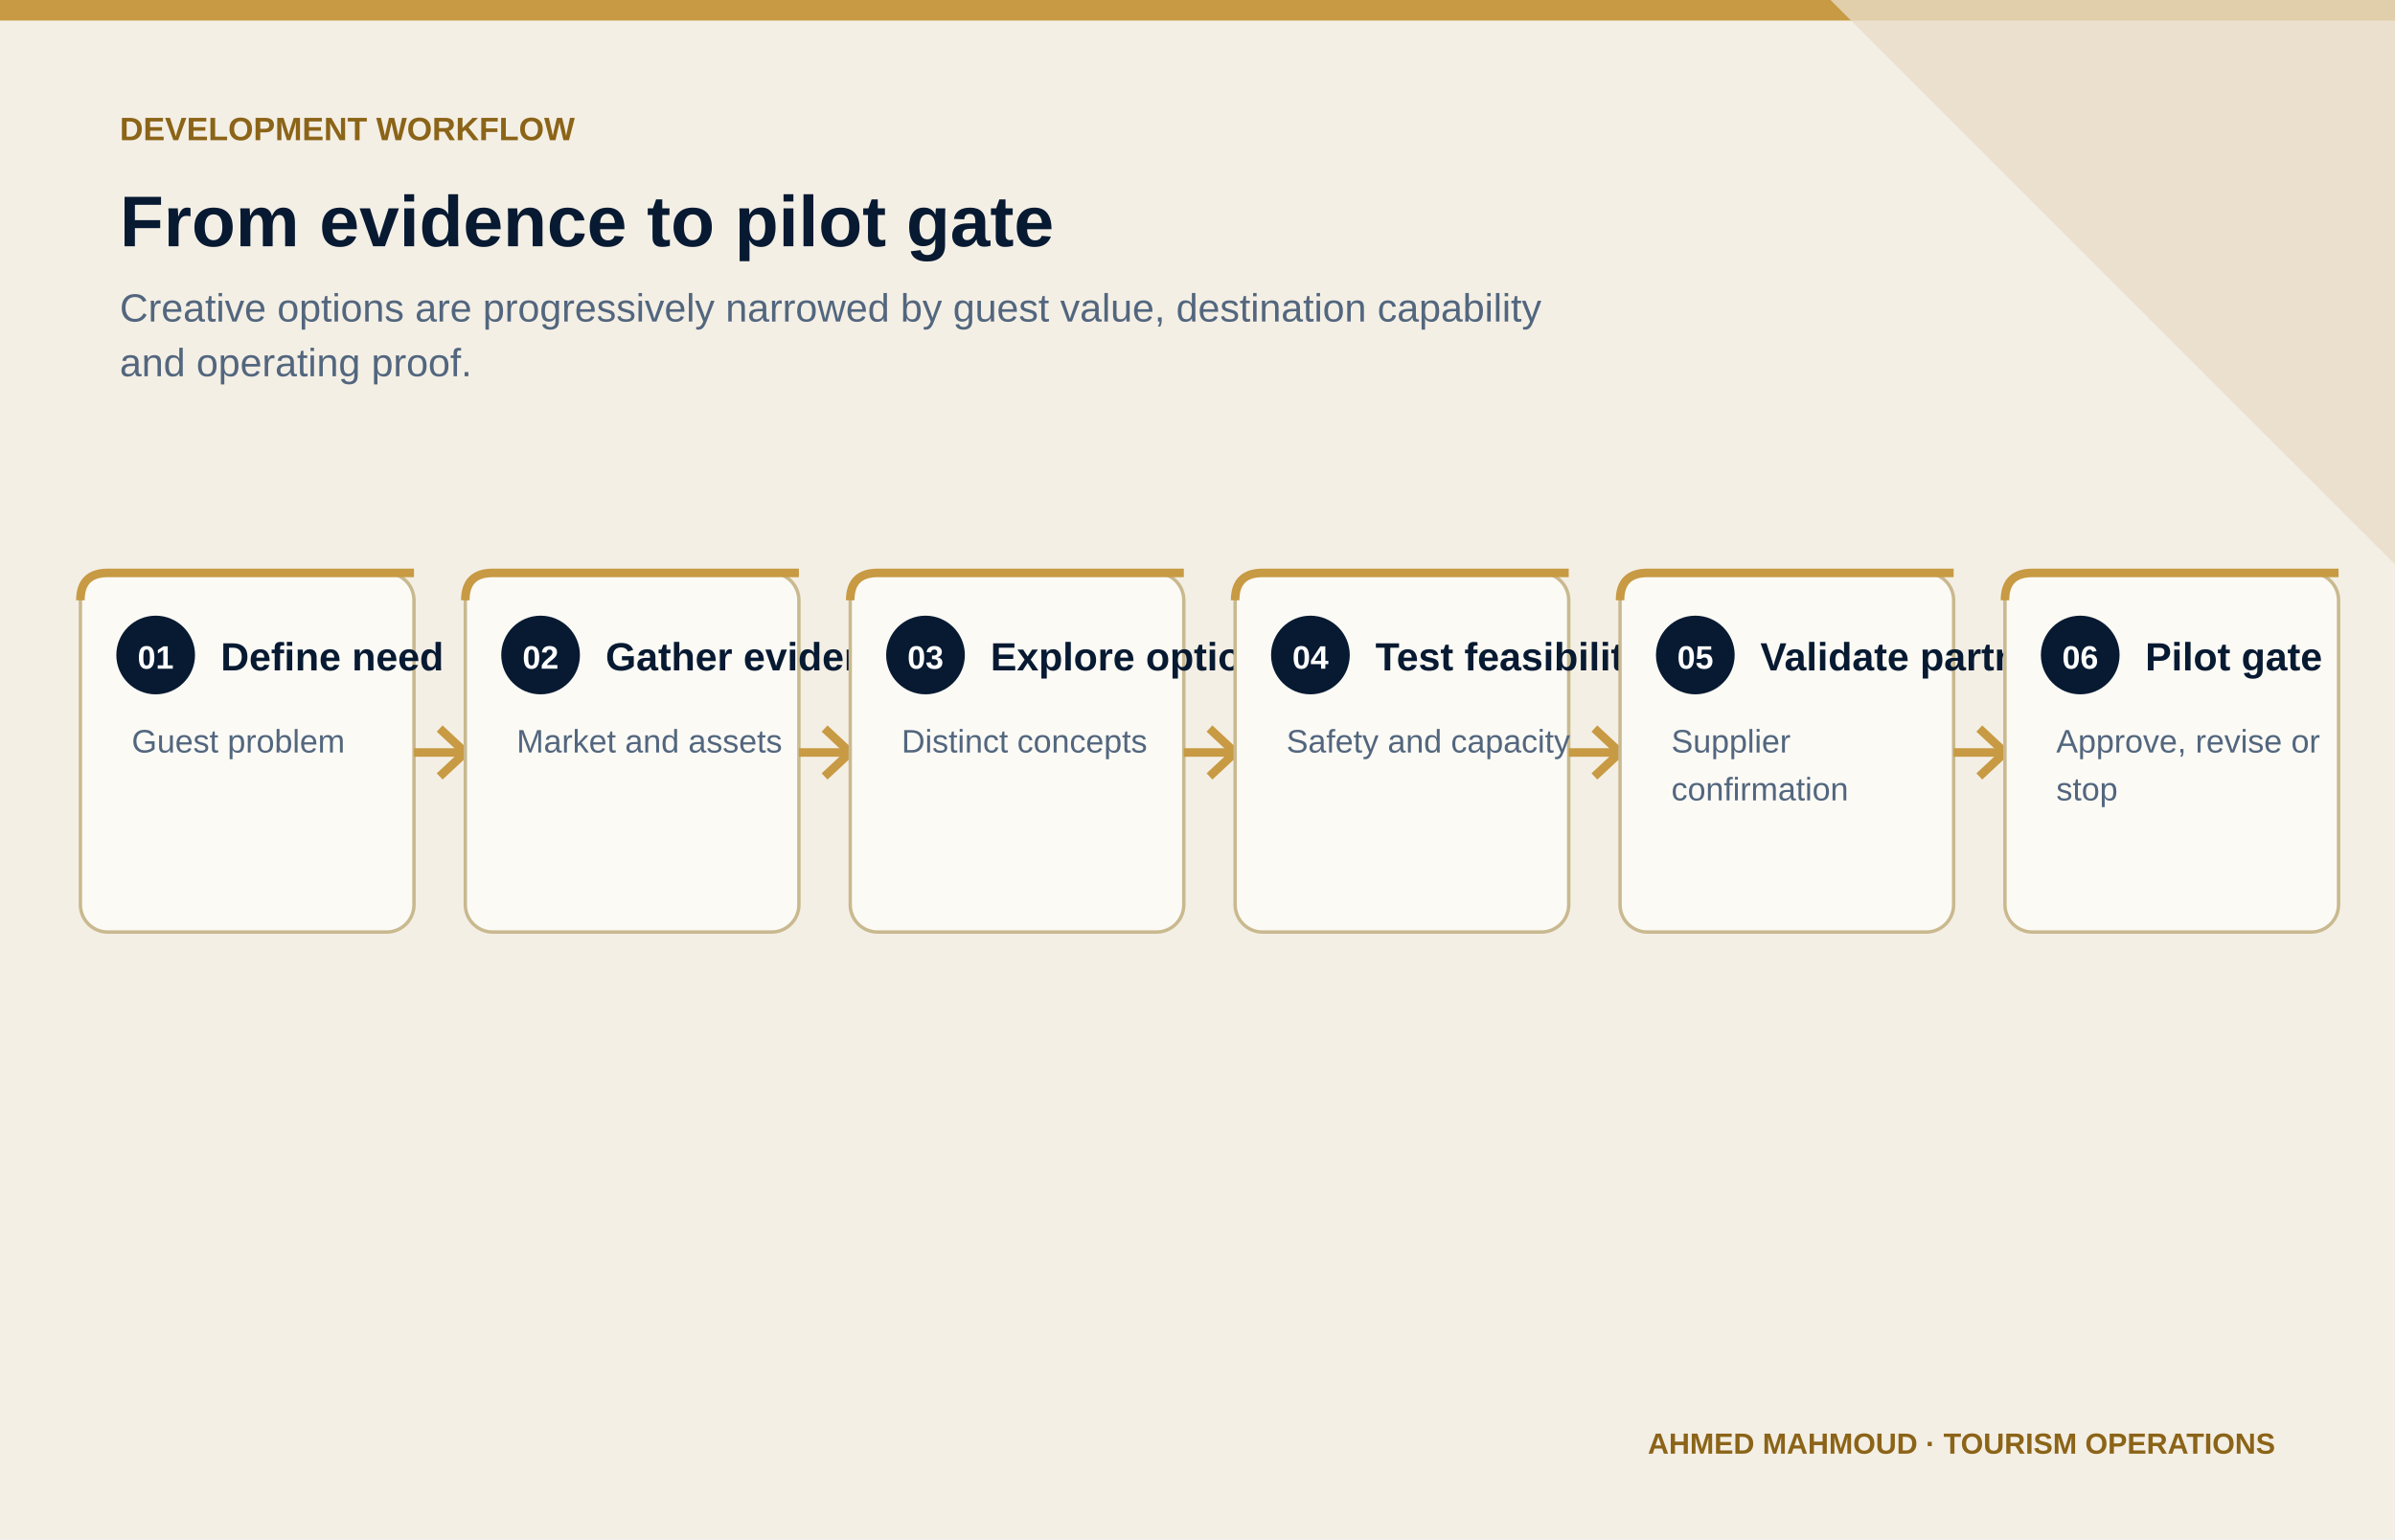
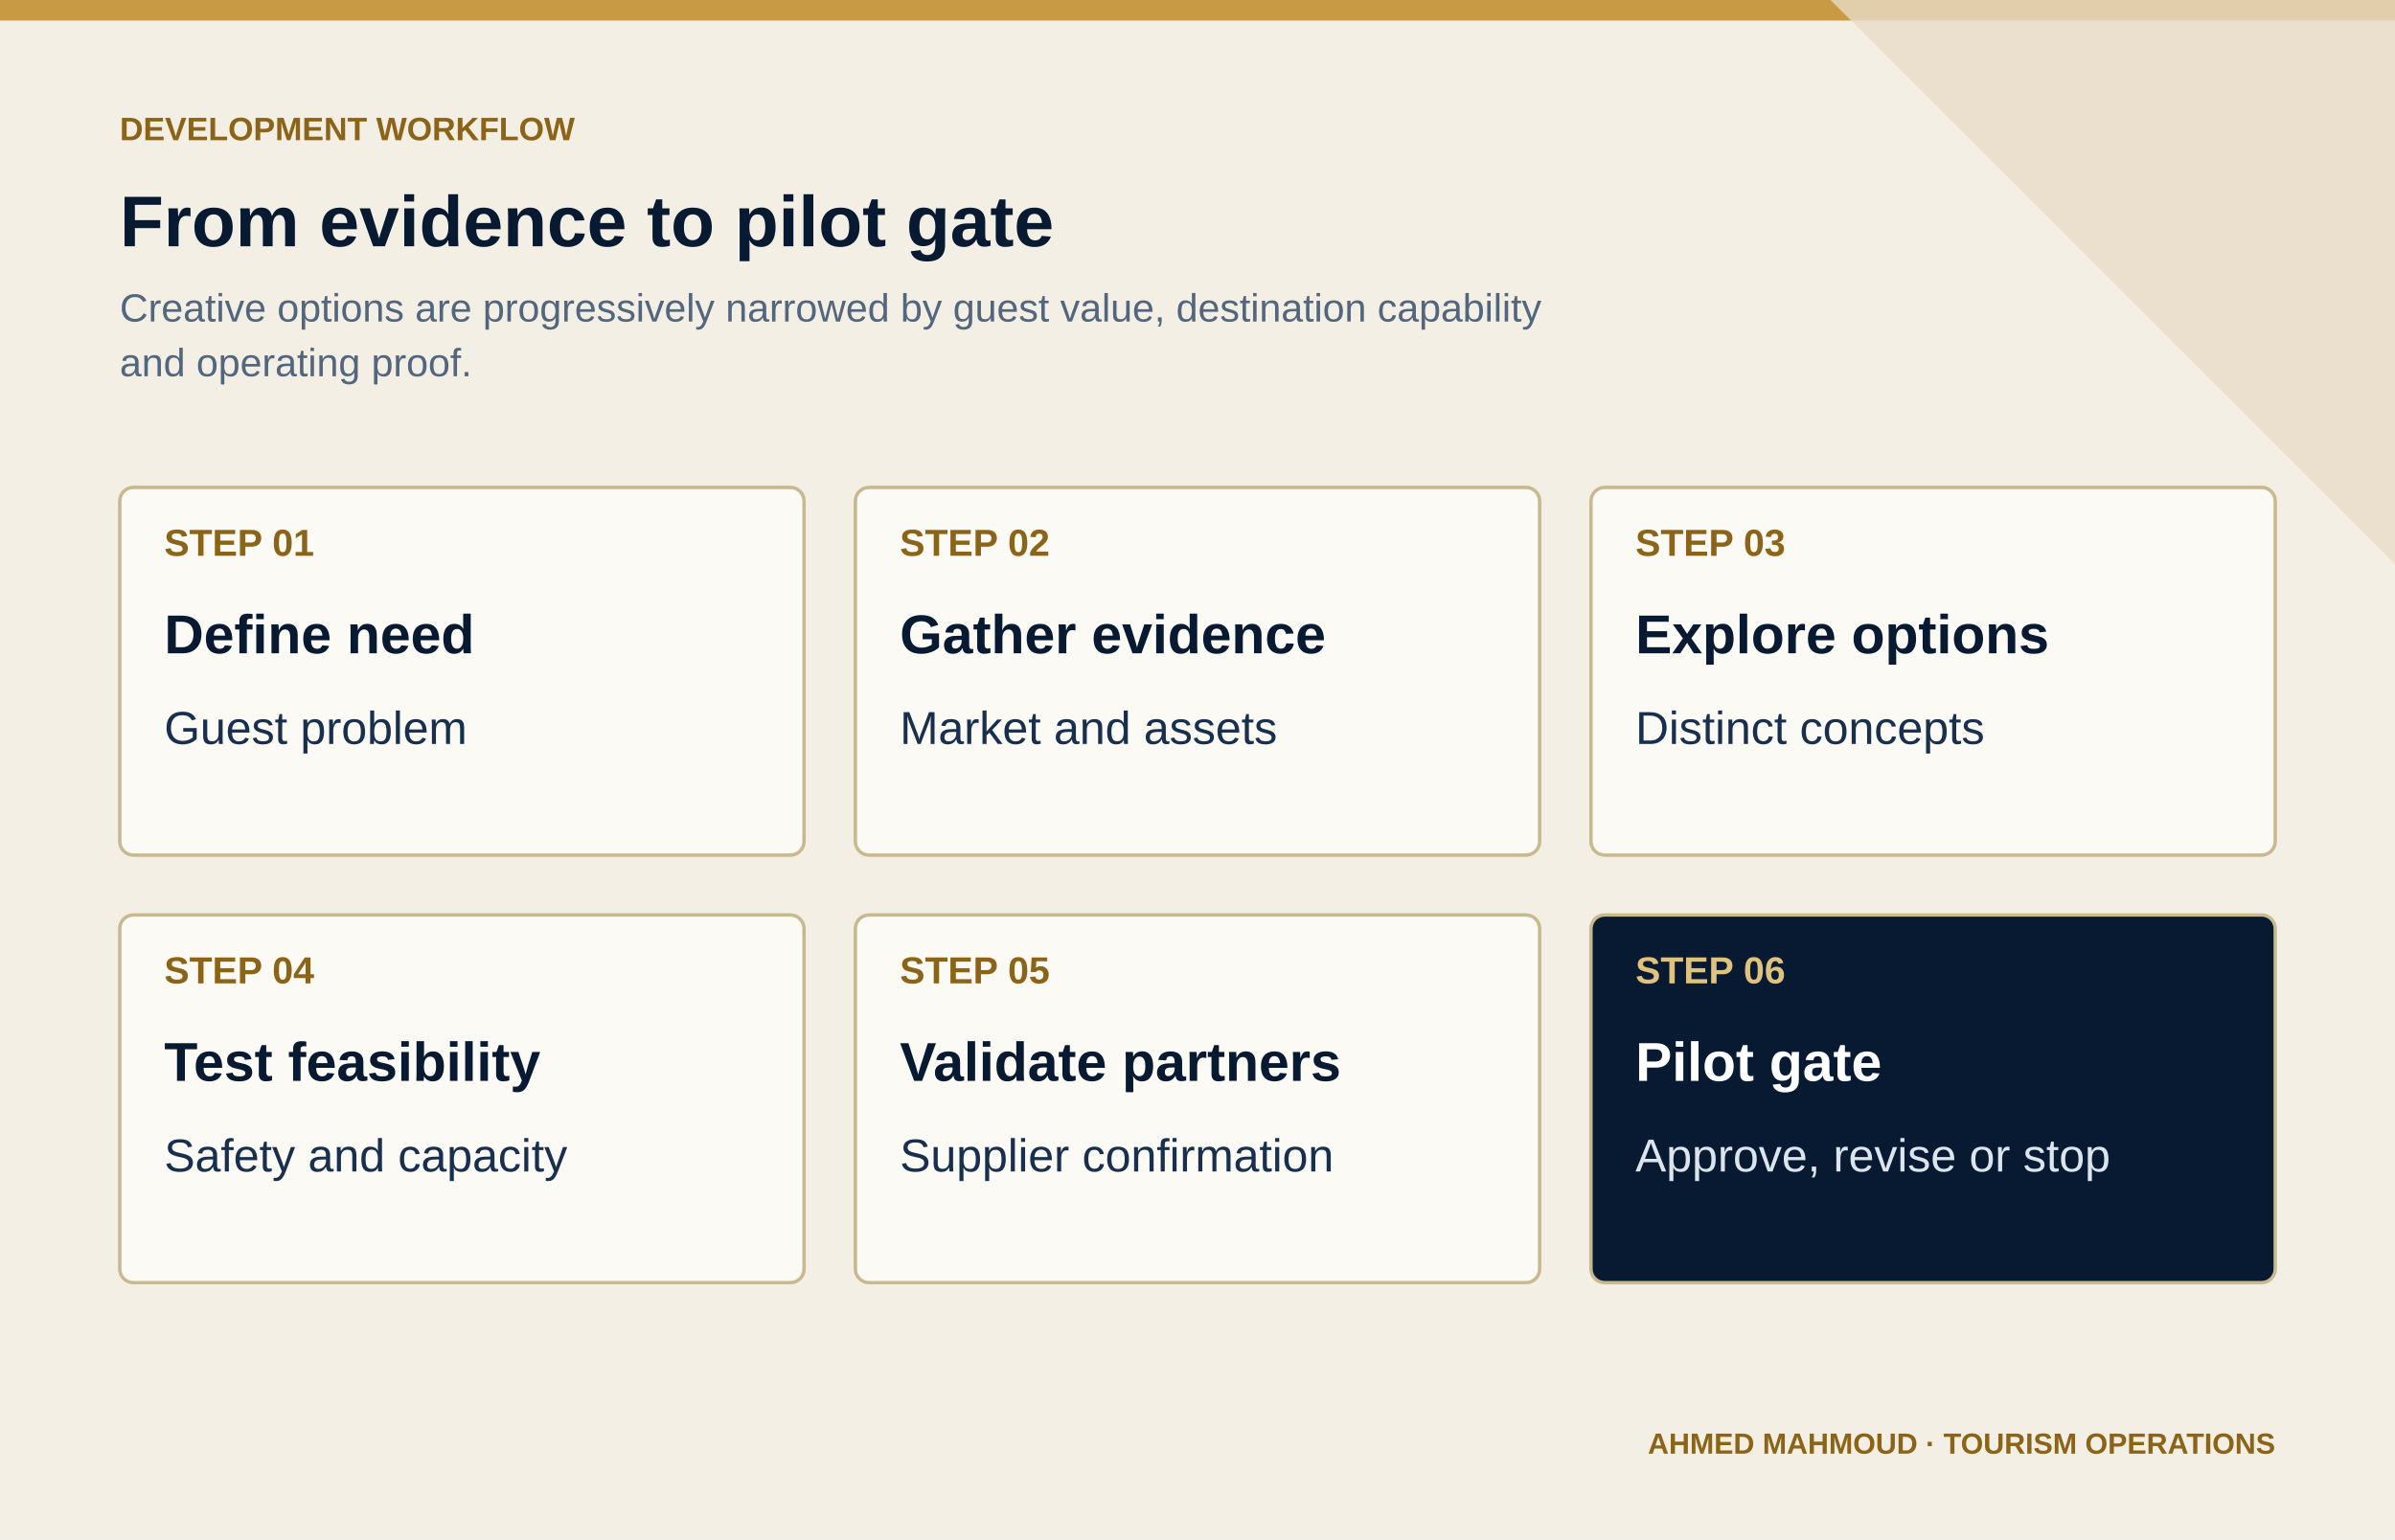
<svg xmlns="http://www.w3.org/2000/svg" width="1400" height="900" viewBox="0 0 1400 900" role="img">
  <rect width="1400" height="900" fill="#F4EFE5" />
  <path d="M0 0H1400V12H0Z" fill="#C79A43" />
  <path d="M1070 0H1400V330Z" fill="#E8DDC7" opacity=".78" />
  <text x="70" y="82" font-family="IBM Plex Sans, Arial, sans-serif" font-size="19" font-weight="800" fill="#8B6418" text-anchor="start">DEVELOPMENT WORKFLOW</text>
  <text x="70" y="144" font-family="IBM Plex Sans, Arial, sans-serif" font-size="42" font-weight="750" fill="#071A32" text-anchor="start">From evidence to pilot gate</text>
  <text x="70" y="188" font-family="IBM Plex Sans, Arial, sans-serif" font-size="23" font-weight="500" fill="#52667E" text-anchor="start">Creative options are progressively narrowed by guest value, destination capability</text>
  <text x="70" y="220" font-family="IBM Plex Sans, Arial, sans-serif" font-size="23" font-weight="500" fill="#52667E" text-anchor="start">and operating proof.</text>
  <g>
-     <rect x="47" y="335" width="195" height="210" rx="16" fill="#FCFAF5" stroke="#C9B98F" stroke-width="2" />
-     <path d="M47 351Q47 335 63 335H242" stroke="#C79A43" stroke-width="5" fill="none" />
-     <circle cx="91" cy="383" r="23" fill="#071A32" />
-     <text x="91" y="391" font-family="IBM Plex Sans, Arial, sans-serif" font-size="19" font-weight="800" fill="#fff" text-anchor="middle">01</text>
-     <text x="129" y="392" font-family="IBM Plex Sans, Arial, sans-serif" font-size="23" font-weight="750" fill="#071A32" text-anchor="start">Define need</text>
-     <text x="77" y="440" font-family="IBM Plex Sans, Arial, sans-serif" font-size="19" font-weight="500" fill="#52667E" text-anchor="start">Guest problem</text>
+     <rect x="70" y="285" width="400" height="215" rx="8" fill="#FCFAF5" stroke="#C9B98F" stroke-width="2" />
+     <text x="96" y="325" font-family="IBM Plex Sans, Arial, sans-serif" font-size="22" font-weight="700" fill="#8B6418" text-anchor="start">STEP 01</text>
+     <text x="96" y="382" font-family="IBM Plex Sans, Arial, sans-serif" font-size="32" font-weight="700" fill="#071A32" text-anchor="start">Define need</text>
+     <text x="96" y="435" font-family="IBM Plex Sans, Arial, sans-serif" font-size="27" font-weight="500" fill="#18304D" text-anchor="start">Guest problem</text>
  </g>
-   <path d="M242 440H272" stroke="#C79A43" stroke-width="5" />
-   <path d="M257 426L272 440L257 454" fill="none" stroke="#C79A43" stroke-width="5" />
  <g>
-     <rect x="272" y="335" width="195" height="210" rx="16" fill="#FCFAF5" stroke="#C9B98F" stroke-width="2" />
-     <path d="M272 351Q272 335 288 335H467" stroke="#C79A43" stroke-width="5" fill="none" />
-     <circle cx="316" cy="383" r="23" fill="#071A32" />
-     <text x="316" y="391" font-family="IBM Plex Sans, Arial, sans-serif" font-size="19" font-weight="800" fill="#fff" text-anchor="middle">02</text>
-     <text x="354" y="392" font-family="IBM Plex Sans, Arial, sans-serif" font-size="23" font-weight="750" fill="#071A32" text-anchor="start">Gather evidence</text>
-     <text x="302" y="440" font-family="IBM Plex Sans, Arial, sans-serif" font-size="19" font-weight="500" fill="#52667E" text-anchor="start">Market and assets</text>
+     <rect x="500" y="285" width="400" height="215" rx="8" fill="#FCFAF5" stroke="#C9B98F" stroke-width="2" />
+     <text x="526" y="325" font-family="IBM Plex Sans, Arial, sans-serif" font-size="22" font-weight="700" fill="#8B6418" text-anchor="start">STEP 02</text>
+     <text x="526" y="382" font-family="IBM Plex Sans, Arial, sans-serif" font-size="32" font-weight="700" fill="#071A32" text-anchor="start">Gather evidence</text>
+     <text x="526" y="435" font-family="IBM Plex Sans, Arial, sans-serif" font-size="27" font-weight="500" fill="#18304D" text-anchor="start">Market and assets</text>
  </g>
-   <path d="M467 440H497" stroke="#C79A43" stroke-width="5" />
-   <path d="M482 426L497 440L482 454" fill="none" stroke="#C79A43" stroke-width="5" />
  <g>
-     <rect x="497" y="335" width="195" height="210" rx="16" fill="#FCFAF5" stroke="#C9B98F" stroke-width="2" />
-     <path d="M497 351Q497 335 513 335H692" stroke="#C79A43" stroke-width="5" fill="none" />
-     <circle cx="541" cy="383" r="23" fill="#071A32" />
-     <text x="541" y="391" font-family="IBM Plex Sans, Arial, sans-serif" font-size="19" font-weight="800" fill="#fff" text-anchor="middle">03</text>
-     <text x="579" y="392" font-family="IBM Plex Sans, Arial, sans-serif" font-size="23" font-weight="750" fill="#071A32" text-anchor="start">Explore options</text>
-     <text x="527" y="440" font-family="IBM Plex Sans, Arial, sans-serif" font-size="19" font-weight="500" fill="#52667E" text-anchor="start">Distinct concepts</text>
+     <rect x="930" y="285" width="400" height="215" rx="8" fill="#FCFAF5" stroke="#C9B98F" stroke-width="2" />
+     <text x="956" y="325" font-family="IBM Plex Sans, Arial, sans-serif" font-size="22" font-weight="700" fill="#8B6418" text-anchor="start">STEP 03</text>
+     <text x="956" y="382" font-family="IBM Plex Sans, Arial, sans-serif" font-size="32" font-weight="700" fill="#071A32" text-anchor="start">Explore options</text>
+     <text x="956" y="435" font-family="IBM Plex Sans, Arial, sans-serif" font-size="27" font-weight="500" fill="#18304D" text-anchor="start">Distinct concepts</text>
  </g>
-   <path d="M692 440H722" stroke="#C79A43" stroke-width="5" />
-   <path d="M707 426L722 440L707 454" fill="none" stroke="#C79A43" stroke-width="5" />
  <g>
-     <rect x="722" y="335" width="195" height="210" rx="16" fill="#FCFAF5" stroke="#C9B98F" stroke-width="2" />
-     <path d="M722 351Q722 335 738 335H917" stroke="#C79A43" stroke-width="5" fill="none" />
-     <circle cx="766" cy="383" r="23" fill="#071A32" />
-     <text x="766" y="391" font-family="IBM Plex Sans, Arial, sans-serif" font-size="19" font-weight="800" fill="#fff" text-anchor="middle">04</text>
-     <text x="804" y="392" font-family="IBM Plex Sans, Arial, sans-serif" font-size="23" font-weight="750" fill="#071A32" text-anchor="start">Test feasibility</text>
-     <text x="752" y="440" font-family="IBM Plex Sans, Arial, sans-serif" font-size="19" font-weight="500" fill="#52667E" text-anchor="start">Safety and capacity</text>
+     <rect x="70" y="535" width="400" height="215" rx="8" fill="#FCFAF5" stroke="#C9B98F" stroke-width="2" />
+     <text x="96" y="575" font-family="IBM Plex Sans, Arial, sans-serif" font-size="22" font-weight="700" fill="#8B6418" text-anchor="start">STEP 04</text>
+     <text x="96" y="632" font-family="IBM Plex Sans, Arial, sans-serif" font-size="32" font-weight="700" fill="#071A32" text-anchor="start">Test feasibility</text>
+     <text x="96" y="685" font-family="IBM Plex Sans, Arial, sans-serif" font-size="27" font-weight="500" fill="#18304D" text-anchor="start">Safety and capacity</text>
  </g>
-   <path d="M917 440H947" stroke="#C79A43" stroke-width="5" />
-   <path d="M932 426L947 440L932 454" fill="none" stroke="#C79A43" stroke-width="5" />
  <g>
-     <rect x="947" y="335" width="195" height="210" rx="16" fill="#FCFAF5" stroke="#C9B98F" stroke-width="2" />
-     <path d="M947 351Q947 335 963 335H1142" stroke="#C79A43" stroke-width="5" fill="none" />
-     <circle cx="991" cy="383" r="23" fill="#071A32" />
-     <text x="991" y="391" font-family="IBM Plex Sans, Arial, sans-serif" font-size="19" font-weight="800" fill="#fff" text-anchor="middle">05</text>
-     <text x="1029" y="392" font-family="IBM Plex Sans, Arial, sans-serif" font-size="23" font-weight="750" fill="#071A32" text-anchor="start">Validate partners</text>
-     <text x="977" y="440" font-family="IBM Plex Sans, Arial, sans-serif" font-size="19" font-weight="500" fill="#52667E" text-anchor="start">Supplier</text>
-     <text x="977" y="468" font-family="IBM Plex Sans, Arial, sans-serif" font-size="19" font-weight="500" fill="#52667E" text-anchor="start">confirmation</text>
+     <rect x="500" y="535" width="400" height="215" rx="8" fill="#FCFAF5" stroke="#C9B98F" stroke-width="2" />
+     <text x="526" y="575" font-family="IBM Plex Sans, Arial, sans-serif" font-size="22" font-weight="700" fill="#8B6418" text-anchor="start">STEP 05</text>
+     <text x="526" y="632" font-family="IBM Plex Sans, Arial, sans-serif" font-size="32" font-weight="700" fill="#071A32" text-anchor="start">Validate partners</text>
+     <text x="526" y="685" font-family="IBM Plex Sans, Arial, sans-serif" font-size="27" font-weight="500" fill="#18304D" text-anchor="start">Supplier confirmation</text>
  </g>
-   <path d="M1142 440H1172" stroke="#C79A43" stroke-width="5" />
-   <path d="M1157 426L1172 440L1157 454" fill="none" stroke="#C79A43" stroke-width="5" />
  <g>
-     <rect x="1172" y="335" width="195" height="210" rx="16" fill="#FCFAF5" stroke="#C9B98F" stroke-width="2" />
-     <path d="M1172 351Q1172 335 1188 335H1367" stroke="#C79A43" stroke-width="5" fill="none" />
-     <circle cx="1216" cy="383" r="23" fill="#071A32" />
-     <text x="1216" y="391" font-family="IBM Plex Sans, Arial, sans-serif" font-size="19" font-weight="800" fill="#fff" text-anchor="middle">06</text>
-     <text x="1254" y="392" font-family="IBM Plex Sans, Arial, sans-serif" font-size="23" font-weight="750" fill="#071A32" text-anchor="start">Pilot gate</text>
-     <text x="1202" y="440" font-family="IBM Plex Sans, Arial, sans-serif" font-size="19" font-weight="500" fill="#52667E" text-anchor="start">Approve, revise or</text>
-     <text x="1202" y="468" font-family="IBM Plex Sans, Arial, sans-serif" font-size="19" font-weight="500" fill="#52667E" text-anchor="start">stop</text>
+     <rect x="930" y="535" width="400" height="215" rx="8" fill="#071A32" stroke="#C9B98F" stroke-width="2" />
+     <text x="956" y="575" font-family="IBM Plex Sans, Arial, sans-serif" font-size="22" font-weight="700" fill="#DFC27D" text-anchor="start">STEP 06</text>
+     <text x="956" y="632" font-family="IBM Plex Sans, Arial, sans-serif" font-size="32" font-weight="700" fill="#fff" text-anchor="start">Pilot gate</text>
+     <text x="956" y="685" font-family="IBM Plex Sans, Arial, sans-serif" font-size="27" font-weight="500" fill="#dce5ee" text-anchor="start">Approve, revise or stop</text>
  </g>
  <text x="1330" y="850" font-family="IBM Plex Sans, Arial, sans-serif" font-size="17" font-weight="750" fill="#8B6418" text-anchor="end">AHMED MAHMOUD · TOURISM OPERATIONS</text>
</svg>
